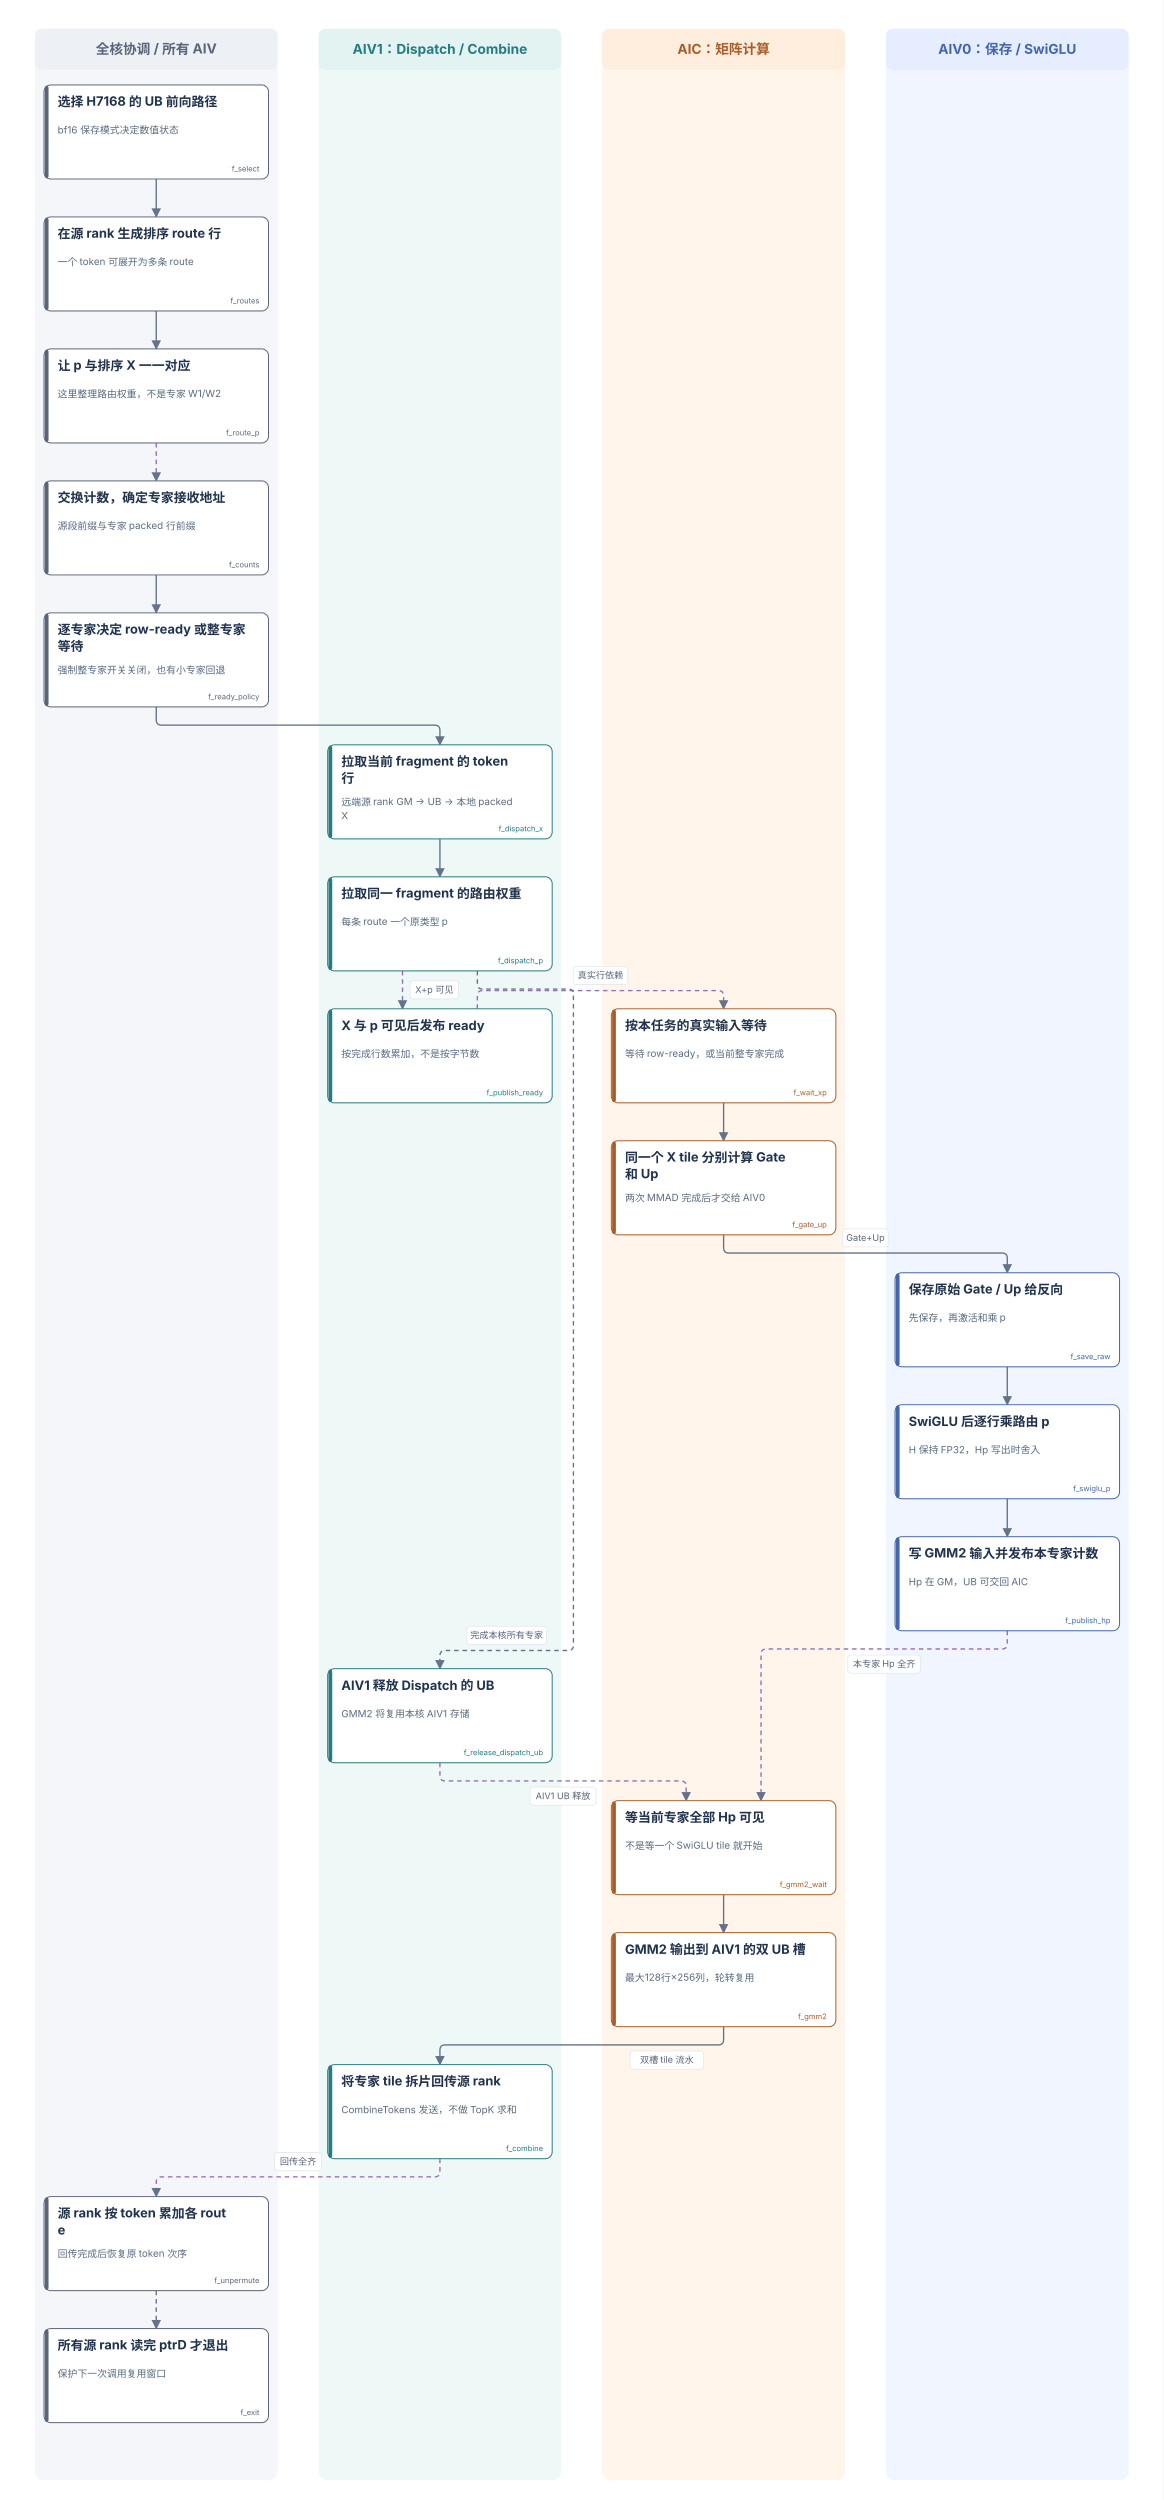
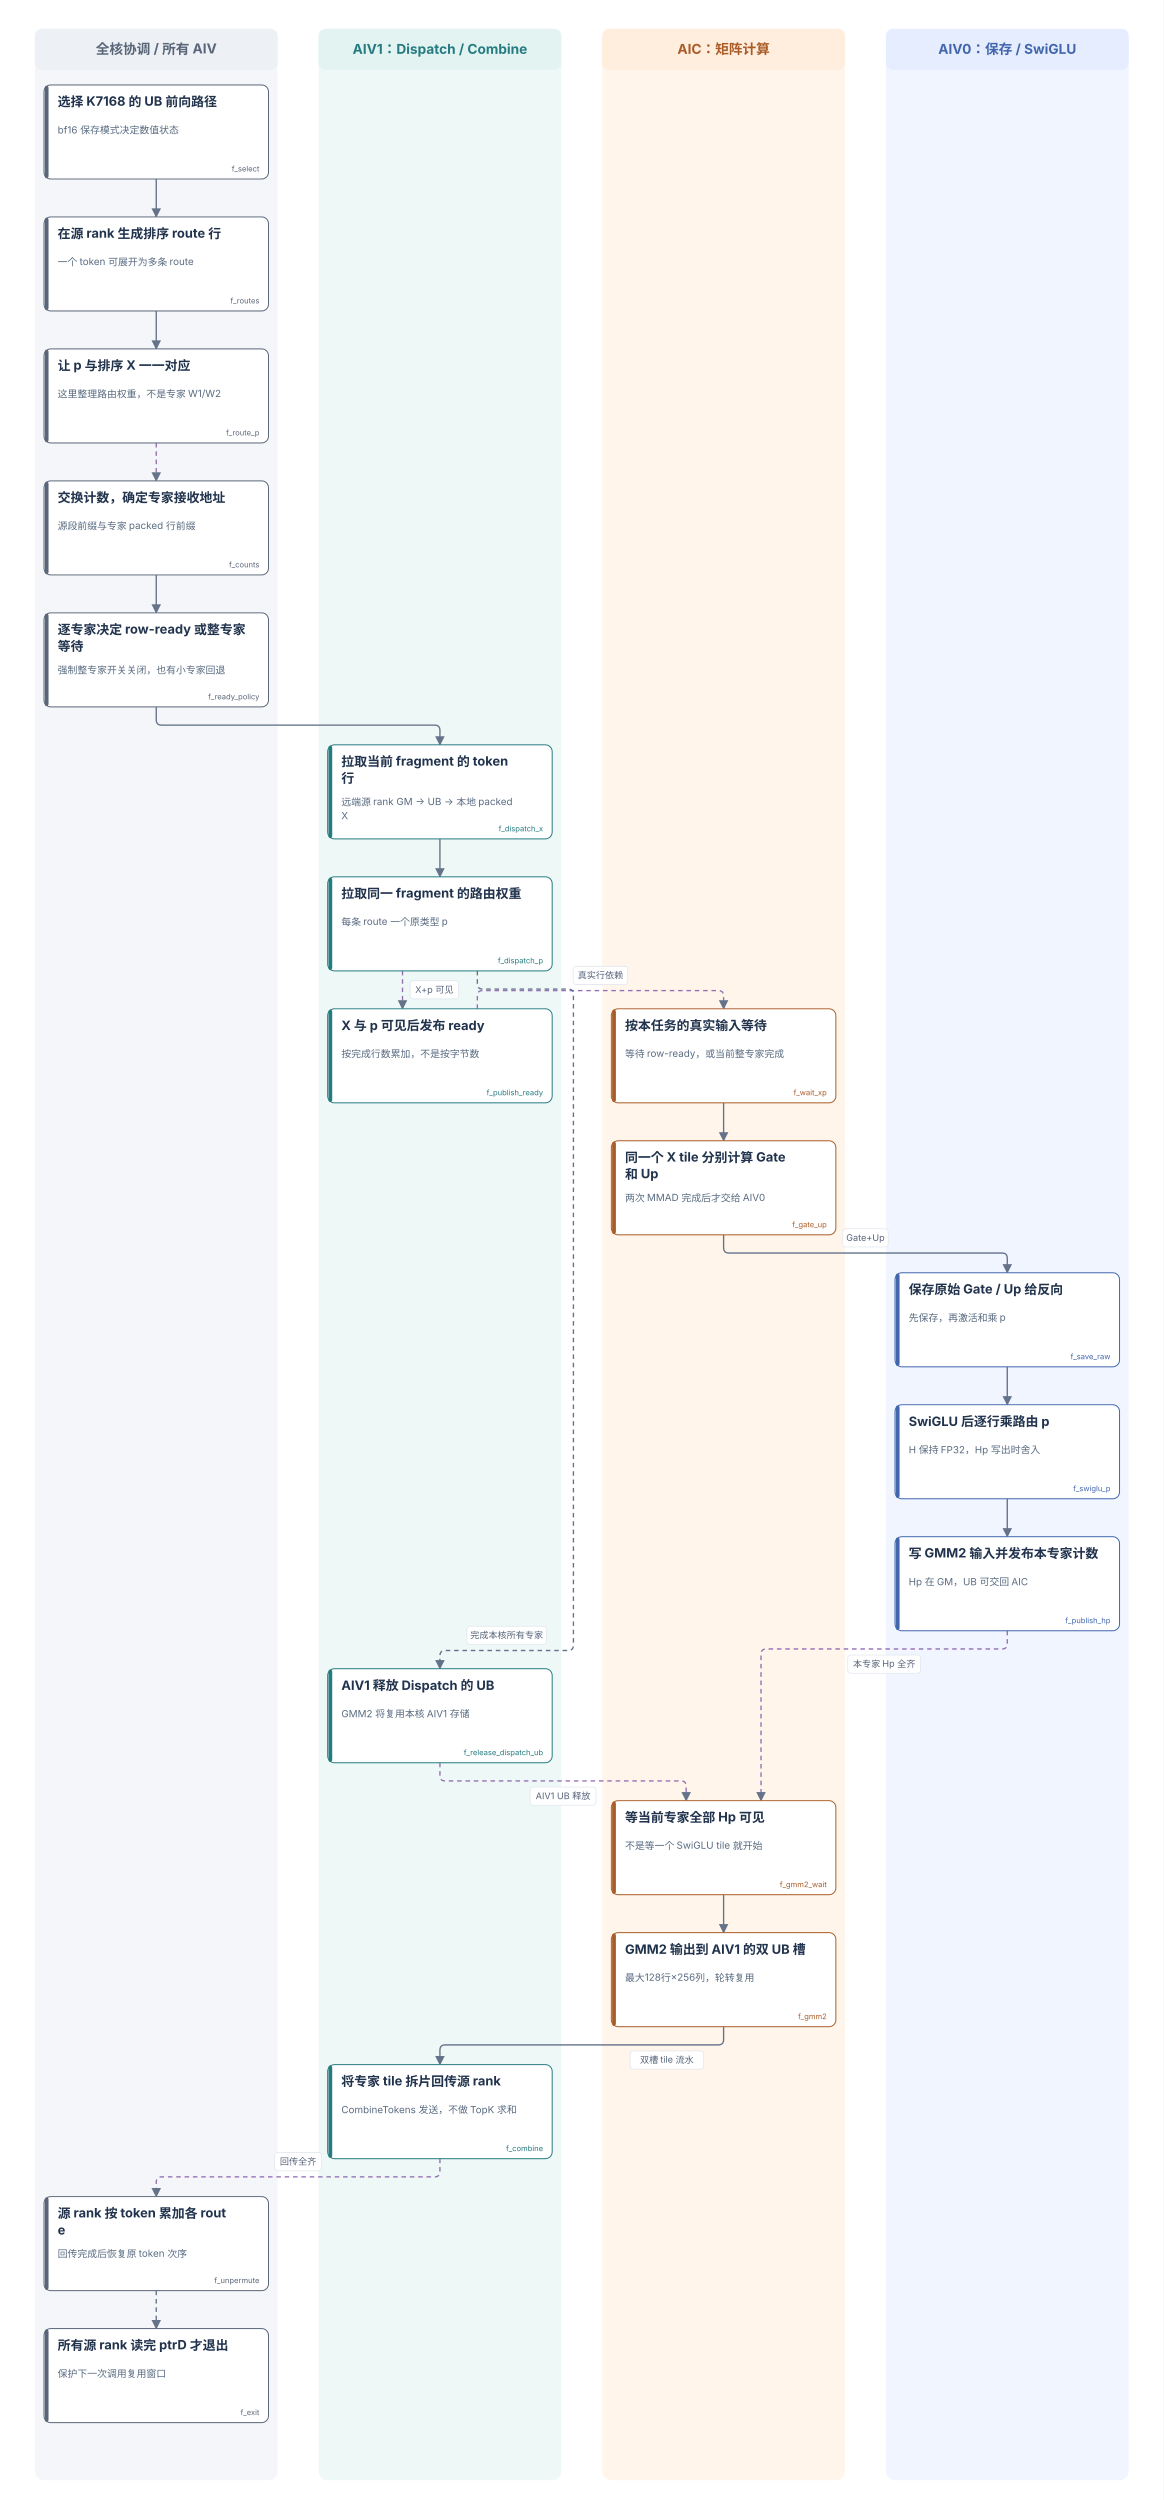
<svg xmlns="http://www.w3.org/2000/svg" width="1534" height="3296" viewBox="0 0 1534 3296" aria-label="前向：Dispatch、GMM1、SwiGLU、GMM2 与回传">
  <style>text{font-family:Inter,"Noto Sans SC","Microsoft YaHei",sans-serif}.node-title{font-weight:650;fill:#20324c}.node-subtitle{fill:#586a80}.node{cursor:pointer}.node:hover .node-box,.node:focus .node-box{stroke-width:3}.node.selected .node-box{stroke-width:3;fill:#f3f7ff}.node.muted{opacity:.23}.edge.dimmed{opacity:.18}.edge.related path{stroke-width:3}.hide-sync .edge.sync,.hide-sync .edge.reuse{display:none}</style>
  <rect width="100%" height="100%" fill="#ffffff" />
  <defs>
    <marker id="05-forward-kernel-arrow" viewBox="0 0 10 10" refX="9" refY="5" markerWidth="7" markerHeight="7" orient="auto-start-reverse">
      <path d="M0 0 L10 5 L0 10 z" fill="#65738a" />
    </marker>
  </defs>
  <g class="lane">
    <rect x="46" y="38" width="320" height="3232" rx="12" fill="#edf0f4" opacity=".58" />
    <rect x="46" y="38" width="320" height="54" rx="9" fill="#edf0f4" />
    <text x="206" y="71" text-anchor="middle" font-size="18" font-weight="700" fill="#596578">全核协调 / 所有 AIV</text>
  </g>
  <g class="lane">
    <rect x="420" y="38" width="320" height="3232" rx="12" fill="#e2f3f2" opacity=".58" />
    <rect x="420" y="38" width="320" height="54" rx="9" fill="#e2f3f2" />
    <text x="580" y="71" text-anchor="middle" font-size="18" font-weight="700" fill="#257b80">AIV1：Dispatch / Combine</text>
  </g>
  <g class="lane">
    <rect x="794" y="38" width="320" height="3232" rx="12" fill="#ffeddd" opacity=".58" />
    <rect x="794" y="38" width="320" height="54" rx="9" fill="#ffeddd" />
    <text x="954" y="71" text-anchor="middle" font-size="18" font-weight="700" fill="#a95c27">AIC：矩阵计算</text>
  </g>
  <g class="lane">
    <rect x="1168" y="38" width="320" height="3232" rx="12" fill="#e5edff" opacity=".58" />
    <rect x="1168" y="38" width="320" height="54" rx="9" fill="#e5edff" />
    <text x="1328" y="71" text-anchor="middle" font-size="18" font-weight="700" fill="#4266ac">AIV0：保存 / SwiGLU</text>
  </g>
  <g class="edge flow" data-from="f_select" data-to="f_routes">
    <path d="M206,236 L206,286" fill="none" stroke="#65738a" stroke-width="1.8" marker-end="url(#05-forward-kernel-arrow)" />
  </g>
  <g class="edge data" data-from="f_routes" data-to="f_route_p">
    <path d="M206,410 L206,460" fill="none" stroke="#65738a" stroke-width="1.8" marker-end="url(#05-forward-kernel-arrow)" />
  </g>
  <g class="edge sync" data-from="f_route_p" data-to="f_counts">
    <path d="M206,584 L206,634" fill="none" stroke="#956eb4" stroke-width="1.8" stroke-dasharray="6 5" marker-end="url(#05-forward-kernel-arrow)" />
  </g>
  <g class="edge flow" data-from="f_counts" data-to="f_ready_policy">
    <path d="M206,758 L206,808" fill="none" stroke="#65738a" stroke-width="1.8" marker-end="url(#05-forward-kernel-arrow)" />
  </g>
  <g class="edge flow" data-from="f_ready_policy" data-to="f_dispatch_x">
    <path d="M206,932 L206,949 Q206,956 213,956 L573,956 Q580,956 580,963 L580,982" fill="none" stroke="#65738a" stroke-width="1.8" marker-end="url(#05-forward-kernel-arrow)" />
  </g>
  <g class="edge flow" data-from="f_dispatch_x" data-to="f_dispatch_p">
    <path d="M580,1106 L580,1156" fill="none" stroke="#65738a" stroke-width="1.8" marker-end="url(#05-forward-kernel-arrow)" />
  </g>
  <g class="edge sync" data-from="f_dispatch_p" data-to="f_publish_ready">
    <path d="M530.667,1280 L530.667,1330" fill="none" stroke="#956eb4" stroke-width="1.8" stroke-dasharray="6 5" marker-end="url(#05-forward-kernel-arrow)" />
    <rect x="540.667" y="1293" width="64" height="24" rx="4" fill="#ffffff" stroke="#e1e6ed" />
    <text x="572.667" y="1309" text-anchor="middle" font-size="12" fill="#56637a">X+p 可见</text>
  </g>
  <g class="edge sync" data-from="f_publish_ready" data-to="f_wait_xp">
    <path d="M629.333,1330 L629.333,1313 Q629.333,1306 636.333,1306 L947,1306 Q954,1306 954,1313 L954,1330" fill="none" stroke="#956eb4" stroke-width="1.8" stroke-dasharray="6 5" marker-end="url(#05-forward-kernel-arrow)" />
    <rect x="755.667" y="1274" width="72" height="24" rx="4" fill="#ffffff" stroke="#e1e6ed" />
    <text x="791.667" y="1290" text-anchor="middle" font-size="12" fill="#56637a">真实行依赖</text>
  </g>
  <g class="edge flow" data-from="f_wait_xp" data-to="f_gate_up">
    <path d="M954,1454 L954,1504" fill="none" stroke="#65738a" stroke-width="1.8" marker-end="url(#05-forward-kernel-arrow)" />
  </g>
  <g class="edge data" data-from="f_gate_up" data-to="f_save_raw">
    <path d="M954,1628 L954,1645 Q954,1652 961,1652 L1321,1652 Q1328,1652 1328,1659 L1328,1678" fill="none" stroke="#65738a" stroke-width="1.8" marker-end="url(#05-forward-kernel-arrow)" />
    <rect x="1111" y="1620" width="60" height="24" rx="4" fill="#ffffff" stroke="#e1e6ed" />
    <text x="1141" y="1636" text-anchor="middle" font-size="12" fill="#56637a">Gate+Up</text>
  </g>
  <g class="edge flow" data-from="f_save_raw" data-to="f_swiglu_p">
    <path d="M1328,1802 L1328,1852" fill="none" stroke="#65738a" stroke-width="1.8" marker-end="url(#05-forward-kernel-arrow)" />
  </g>
  <g class="edge data" data-from="f_swiglu_p" data-to="f_publish_hp">
    <path d="M1328,1976 L1328,2026" fill="none" stroke="#65738a" stroke-width="1.8" marker-end="url(#05-forward-kernel-arrow)" />
  </g>
  <g class="edge reuse" data-from="f_dispatch_p" data-to="f_release_dispatch_ub">
    <path d="M629.333,1280 L629.333,1297 Q629.333,1304 636.333,1304 L749,1304 Q756,1304 756,1311 L756,2169 Q756,2176 749,2176 L587,2176 Q580,2176 580,2183 L580,2200" fill="none" stroke="#65738a" stroke-width="1.8" stroke-dasharray="6 5" marker-end="url(#05-forward-kernel-arrow)" />
    <rect x="615.5" y="2144" width="105" height="24" rx="4" fill="#ffffff" stroke="#e1e6ed" />
    <text x="668" y="2160" text-anchor="middle" font-size="12" fill="#56637a">完成本核所有专家</text>
  </g>
  <g class="edge sync" data-from="f_release_dispatch_ub" data-to="f_gmm2_wait">
    <path d="M580,2324 L580,2341 Q580,2348 587,2348 L897.667,2348 Q904.667,2348 904.667,2355 L904.667,2374" fill="none" stroke="#956eb4" stroke-width="1.8" stroke-dasharray="6 5" marker-end="url(#05-forward-kernel-arrow)" />
    <rect x="698.833" y="2356" width="87" height="24" rx="4" fill="#ffffff" stroke="#e1e6ed" />
    <text x="742.333" y="2372" text-anchor="middle" font-size="12" fill="#56637a">AIV1 UB 释放</text>
  </g>
  <g class="edge sync" data-from="f_publish_hp" data-to="f_gmm2_wait">
    <path d="M1328,2150 L1328,2167 Q1328,2174 1321,2174 L1010.333,2174 Q1003.333,2174 1003.333,2181 L1003.333,2374" fill="none" stroke="#956eb4" stroke-width="1.8" stroke-dasharray="6 5" marker-end="url(#05-forward-kernel-arrow)" />
    <rect x="1117.667" y="2182" width="96" height="24" rx="4" fill="#ffffff" stroke="#e1e6ed" />
    <text x="1165.667" y="2198" text-anchor="middle" font-size="12" fill="#56637a">本专家 Hp 全齐</text>
  </g>
  <g class="edge flow" data-from="f_gmm2_wait" data-to="f_gmm2">
    <path d="M954,2498 L954,2548" fill="none" stroke="#65738a" stroke-width="1.8" marker-end="url(#05-forward-kernel-arrow)" />
  </g>
  <g class="edge data" data-from="f_gmm2" data-to="f_combine">
    <path d="M954,2672 L954,2689 Q954,2696 947,2696 L587,2696 Q580,2696 580,2703 L580,2722" fill="none" stroke="#65738a" stroke-width="1.8" marker-end="url(#05-forward-kernel-arrow)" />
    <rect x="830.7" y="2704" width="97" height="24" rx="4" fill="#ffffff" stroke="#e1e6ed" />
    <text x="879.2" y="2720" text-anchor="middle" font-size="12" fill="#56637a">双槽 tile 流水</text>
  </g>
  <g class="edge sync" data-from="f_combine" data-to="f_unpermute">
    <path d="M580,2846 L580,2863 Q580,2870 573,2870 L213,2870 Q206,2870 206,2877 L206,2896" fill="none" stroke="#956eb4" stroke-width="1.8" stroke-dasharray="6 5" marker-end="url(#05-forward-kernel-arrow)" />
    <rect x="362" y="2838" width="62" height="24" rx="4" fill="#ffffff" stroke="#e1e6ed" />
    <text x="393" y="2854" text-anchor="middle" font-size="12" fill="#56637a">回传全齐</text>
  </g>
  <g class="edge reuse" data-from="f_unpermute" data-to="f_exit">
    <path d="M206,3020 L206,3070" fill="none" stroke="#65738a" stroke-width="1.8" stroke-dasharray="6 5" marker-end="url(#05-forward-kernel-arrow)" />
  </g>
-   <g class="node" id="node-f_select" data-node="f_select" role="button" tabindex="0" aria-label="选择 H7168 的 UB 前向路径">
+   <g class="node" id="node-f_select" data-node="f_select" role="button" tabindex="0" aria-label="选择 K7168 的 UB 前向路径">
    <rect class="node-box" x="58" y="112" width="296" height="124" rx="9" fill="#ffffff" stroke="#596578" stroke-width="1.3" />
    <rect x="59" y="113" width="5" height="122" rx="3" fill="#596578" />
    <text class="node-title" x="76" y="140" font-size="17">
-       <tspan x="76" dy="0">选择 H7168 的 UB 前向路径</tspan>
+       <tspan x="76" dy="0">选择 K7168 的 UB 前向路径</tspan>
    </text>
    <text class="node-subtitle" x="76" y="176" font-size="13">
      <tspan x="76" dy="0">bf16 保存模式决定数值状态</tspan>
    </text>
    <text x="342" y="226" text-anchor="end" font-size="10" fill="#596578">f_select</text>
  </g>
  <g class="node" id="node-f_routes" data-node="f_routes" role="button" tabindex="0" aria-label="在源 rank 生成排序 route 行">
    <rect class="node-box" x="58" y="286" width="296" height="124" rx="9" fill="#ffffff" stroke="#596578" stroke-width="1.3" />
    <rect x="59" y="287" width="5" height="122" rx="3" fill="#596578" />
    <text class="node-title" x="76" y="314" font-size="17">
      <tspan x="76" dy="0">在源 rank 生成排序 route 行</tspan>
    </text>
    <text class="node-subtitle" x="76" y="350" font-size="13">
      <tspan x="76" dy="0">一个 token 可展开为多条 route</tspan>
    </text>
    <text x="342" y="400" text-anchor="end" font-size="10" fill="#596578">f_routes</text>
  </g>
  <g class="node" id="node-f_route_p" data-node="f_route_p" role="button" tabindex="0" aria-label="让 p 与排序 X 一一对应">
    <rect class="node-box" x="58" y="460" width="296" height="124" rx="9" fill="#ffffff" stroke="#596578" stroke-width="1.3" />
    <rect x="59" y="461" width="5" height="122" rx="3" fill="#596578" />
    <text class="node-title" x="76" y="488" font-size="17">
      <tspan x="76" dy="0">让 p 与排序 X 一一对应</tspan>
    </text>
    <text class="node-subtitle" x="76" y="524" font-size="13">
      <tspan x="76" dy="0">这里整理路由权重，不是专家 W1/W2</tspan>
    </text>
    <text x="342" y="574" text-anchor="end" font-size="10" fill="#596578">f_route_p</text>
  </g>
  <g class="node" id="node-f_counts" data-node="f_counts" role="button" tabindex="0" aria-label="交换计数，确定专家接收地址">
    <rect class="node-box" x="58" y="634" width="296" height="124" rx="9" fill="#ffffff" stroke="#596578" stroke-width="1.3" />
    <rect x="59" y="635" width="5" height="122" rx="3" fill="#596578" />
    <text class="node-title" x="76" y="662" font-size="17">
      <tspan x="76" dy="0">交换计数，确定专家接收地址</tspan>
    </text>
    <text class="node-subtitle" x="76" y="698" font-size="13">
      <tspan x="76" dy="0">源段前缀与专家 packed 行前缀</tspan>
    </text>
    <text x="342" y="748" text-anchor="end" font-size="10" fill="#596578">f_counts</text>
  </g>
  <g class="node" id="node-f_ready_policy" data-node="f_ready_policy" role="button" tabindex="0" aria-label="逐专家决定 row-ready 或整专家等待">
    <rect class="node-box" x="58" y="808" width="296" height="124" rx="9" fill="#ffffff" stroke="#596578" stroke-width="1.3" />
    <rect x="59" y="809" width="5" height="122" rx="3" fill="#596578" />
    <text class="node-title" x="76" y="836" font-size="17">
      <tspan x="76" dy="0">逐专家决定 row-ready 或整专家</tspan>
      <tspan x="76" dy="22">等待</tspan>
    </text>
    <text class="node-subtitle" x="76" y="888" font-size="13">
      <tspan x="76" dy="0">强制整专家开关关闭，也有小专家回退</tspan>
    </text>
    <text x="342" y="922" text-anchor="end" font-size="10" fill="#596578">f_ready_policy</text>
  </g>
  <g class="node" id="node-f_dispatch_x" data-node="f_dispatch_x" role="button" tabindex="0" aria-label="拉取当前 fragment 的 token 行">
    <rect class="node-box" x="432" y="982" width="296" height="124" rx="9" fill="#ffffff" stroke="#257b80" stroke-width="1.3" />
    <rect x="433" y="983" width="5" height="122" rx="3" fill="#257b80" />
    <text class="node-title" x="450" y="1010" font-size="17">
      <tspan x="450" dy="0">拉取当前 fragment 的 token </tspan>
      <tspan x="450" dy="22">行</tspan>
    </text>
    <text class="node-subtitle" x="450" y="1062" font-size="13">
      <tspan x="450" dy="0">远端源 rank GM → UB → 本地 packed </tspan>
      <tspan x="450" dy="18">X</tspan>
    </text>
    <text x="716" y="1096" text-anchor="end" font-size="10" fill="#257b80">f_dispatch_x</text>
  </g>
  <g class="node" id="node-f_dispatch_p" data-node="f_dispatch_p" role="button" tabindex="0" aria-label="拉取同一 fragment 的路由权重">
    <rect class="node-box" x="432" y="1156" width="296" height="124" rx="9" fill="#ffffff" stroke="#257b80" stroke-width="1.3" />
    <rect x="433" y="1157" width="5" height="122" rx="3" fill="#257b80" />
    <text class="node-title" x="450" y="1184" font-size="17">
      <tspan x="450" dy="0">拉取同一 fragment 的路由权重</tspan>
    </text>
    <text class="node-subtitle" x="450" y="1220" font-size="13">
      <tspan x="450" dy="0">每条 route 一个原类型 p</tspan>
    </text>
    <text x="716" y="1270" text-anchor="end" font-size="10" fill="#257b80">f_dispatch_p</text>
  </g>
  <g class="node" id="node-f_publish_ready" data-node="f_publish_ready" role="button" tabindex="0" aria-label="X 与 p 可见后发布 ready">
    <rect class="node-box" x="432" y="1330" width="296" height="124" rx="9" fill="#ffffff" stroke="#257b80" stroke-width="1.3" />
    <rect x="433" y="1331" width="5" height="122" rx="3" fill="#257b80" />
    <text class="node-title" x="450" y="1358" font-size="17">
      <tspan x="450" dy="0">X 与 p 可见后发布 ready</tspan>
    </text>
    <text class="node-subtitle" x="450" y="1394" font-size="13">
      <tspan x="450" dy="0">按完成行数累加，不是按字节数</tspan>
    </text>
    <text x="716" y="1444" text-anchor="end" font-size="10" fill="#257b80">f_publish_ready</text>
  </g>
  <g class="node" id="node-f_wait_xp" data-node="f_wait_xp" role="button" tabindex="0" aria-label="按本任务的真实输入等待">
    <rect class="node-box" x="806" y="1330" width="296" height="124" rx="9" fill="#ffffff" stroke="#a95c27" stroke-width="1.3" />
    <rect x="807" y="1331" width="5" height="122" rx="3" fill="#a95c27" />
    <text class="node-title" x="824" y="1358" font-size="17">
      <tspan x="824" dy="0">按本任务的真实输入等待</tspan>
    </text>
    <text class="node-subtitle" x="824" y="1394" font-size="13">
      <tspan x="824" dy="0">等待 row-ready，或当前整专家完成</tspan>
    </text>
    <text x="1090" y="1444" text-anchor="end" font-size="10" fill="#a95c27">f_wait_xp</text>
  </g>
  <g class="node" id="node-f_gate_up" data-node="f_gate_up" role="button" tabindex="0" aria-label="同一个 X tile 分别计算 Gate 和 Up">
    <rect class="node-box" x="806" y="1504" width="296" height="124" rx="9" fill="#ffffff" stroke="#a95c27" stroke-width="1.3" />
    <rect x="807" y="1505" width="5" height="122" rx="3" fill="#a95c27" />
    <text class="node-title" x="824" y="1532" font-size="17">
      <tspan x="824" dy="0">同一个 X tile 分别计算 Gate </tspan>
      <tspan x="824" dy="22">和 Up</tspan>
    </text>
    <text class="node-subtitle" x="824" y="1584" font-size="13">
      <tspan x="824" dy="0">两次 MMAD 完成后才交给 AIV0</tspan>
    </text>
    <text x="1090" y="1618" text-anchor="end" font-size="10" fill="#a95c27">f_gate_up</text>
  </g>
  <g class="node" id="node-f_save_raw" data-node="f_save_raw" role="button" tabindex="0" aria-label="保存原始 Gate / Up 给反向">
    <rect class="node-box" x="1180" y="1678" width="296" height="124" rx="9" fill="#ffffff" stroke="#4266ac" stroke-width="1.3" />
    <rect x="1181" y="1679" width="5" height="122" rx="3" fill="#4266ac" />
    <text class="node-title" x="1198" y="1706" font-size="17">
      <tspan x="1198" dy="0">保存原始 Gate / Up 给反向</tspan>
    </text>
    <text class="node-subtitle" x="1198" y="1742" font-size="13">
      <tspan x="1198" dy="0">先保存，再激活和乘 p</tspan>
    </text>
    <text x="1464" y="1792" text-anchor="end" font-size="10" fill="#4266ac">f_save_raw</text>
  </g>
  <g class="node" id="node-f_swiglu_p" data-node="f_swiglu_p" role="button" tabindex="0" aria-label="SwiGLU 后逐行乘路由 p">
    <rect class="node-box" x="1180" y="1852" width="296" height="124" rx="9" fill="#ffffff" stroke="#4266ac" stroke-width="1.3" />
    <rect x="1181" y="1853" width="5" height="122" rx="3" fill="#4266ac" />
    <text class="node-title" x="1198" y="1880" font-size="17">
      <tspan x="1198" dy="0">SwiGLU 后逐行乘路由 p</tspan>
    </text>
    <text class="node-subtitle" x="1198" y="1916" font-size="13">
      <tspan x="1198" dy="0">H 保持 FP32，Hp 写出时舍入</tspan>
    </text>
    <text x="1464" y="1966" text-anchor="end" font-size="10" fill="#4266ac">f_swiglu_p</text>
  </g>
  <g class="node" id="node-f_publish_hp" data-node="f_publish_hp" role="button" tabindex="0" aria-label="写 GMM2 输入并发布本专家计数">
    <rect class="node-box" x="1180" y="2026" width="296" height="124" rx="9" fill="#ffffff" stroke="#4266ac" stroke-width="1.3" />
    <rect x="1181" y="2027" width="5" height="122" rx="3" fill="#4266ac" />
    <text class="node-title" x="1198" y="2054" font-size="17">
      <tspan x="1198" dy="0">写 GMM2 输入并发布本专家计数</tspan>
    </text>
    <text class="node-subtitle" x="1198" y="2090" font-size="13">
      <tspan x="1198" dy="0">Hp 在 GM，UB 可交回 AIC</tspan>
    </text>
    <text x="1464" y="2140" text-anchor="end" font-size="10" fill="#4266ac">f_publish_hp</text>
  </g>
  <g class="node" id="node-f_release_dispatch_ub" data-node="f_release_dispatch_ub" role="button" tabindex="0" aria-label="AIV1 释放 Dispatch 的 UB">
    <rect class="node-box" x="432" y="2200" width="296" height="124" rx="9" fill="#ffffff" stroke="#257b80" stroke-width="1.3" />
    <rect x="433" y="2201" width="5" height="122" rx="3" fill="#257b80" />
    <text class="node-title" x="450" y="2228" font-size="17">
      <tspan x="450" dy="0">AIV1 释放 Dispatch 的 UB</tspan>
    </text>
    <text class="node-subtitle" x="450" y="2264" font-size="13">
      <tspan x="450" dy="0">GMM2 将复用本核 AIV1 存储</tspan>
    </text>
    <text x="716" y="2314" text-anchor="end" font-size="10" fill="#257b80">f_release_dispatch_ub</text>
  </g>
  <g class="node" id="node-f_gmm2_wait" data-node="f_gmm2_wait" role="button" tabindex="0" aria-label="等当前专家全部 Hp 可见">
    <rect class="node-box" x="806" y="2374" width="296" height="124" rx="9" fill="#ffffff" stroke="#a95c27" stroke-width="1.3" />
    <rect x="807" y="2375" width="5" height="122" rx="3" fill="#a95c27" />
    <text class="node-title" x="824" y="2402" font-size="17">
      <tspan x="824" dy="0">等当前专家全部 Hp 可见</tspan>
    </text>
    <text class="node-subtitle" x="824" y="2438" font-size="13">
      <tspan x="824" dy="0">不是等一个 SwiGLU tile 就开始</tspan>
    </text>
    <text x="1090" y="2488" text-anchor="end" font-size="10" fill="#a95c27">f_gmm2_wait</text>
  </g>
  <g class="node" id="node-f_gmm2" data-node="f_gmm2" role="button" tabindex="0" aria-label="GMM2 输出到 AIV1 的双 UB 槽">
    <rect class="node-box" x="806" y="2548" width="296" height="124" rx="9" fill="#ffffff" stroke="#a95c27" stroke-width="1.3" />
    <rect x="807" y="2549" width="5" height="122" rx="3" fill="#a95c27" />
    <text class="node-title" x="824" y="2576" font-size="17">
      <tspan x="824" dy="0">GMM2 输出到 AIV1 的双 UB 槽</tspan>
    </text>
    <text class="node-subtitle" x="824" y="2612" font-size="13">
      <tspan x="824" dy="0">最大128行×256列，轮转复用</tspan>
    </text>
    <text x="1090" y="2662" text-anchor="end" font-size="10" fill="#a95c27">f_gmm2</text>
  </g>
  <g class="node" id="node-f_combine" data-node="f_combine" role="button" tabindex="0" aria-label="将专家 tile 拆片回传源 rank">
    <rect class="node-box" x="432" y="2722" width="296" height="124" rx="9" fill="#ffffff" stroke="#257b80" stroke-width="1.3" />
    <rect x="433" y="2723" width="5" height="122" rx="3" fill="#257b80" />
    <text class="node-title" x="450" y="2750" font-size="17">
      <tspan x="450" dy="0">将专家 tile 拆片回传源 rank</tspan>
    </text>
    <text class="node-subtitle" x="450" y="2786" font-size="13">
      <tspan x="450" dy="0">CombineTokens 发送，不做 TopK 求和</tspan>
    </text>
    <text x="716" y="2836" text-anchor="end" font-size="10" fill="#257b80">f_combine</text>
  </g>
  <g class="node" id="node-f_unpermute" data-node="f_unpermute" role="button" tabindex="0" aria-label="源 rank 按 token 累加各 route">
    <rect class="node-box" x="58" y="2896" width="296" height="124" rx="9" fill="#ffffff" stroke="#596578" stroke-width="1.3" />
    <rect x="59" y="2897" width="5" height="122" rx="3" fill="#596578" />
    <text class="node-title" x="76" y="2924" font-size="17">
      <tspan x="76" dy="0">源 rank 按 token 累加各 rout</tspan>
      <tspan x="76" dy="22">e</tspan>
    </text>
    <text class="node-subtitle" x="76" y="2976" font-size="13">
      <tspan x="76" dy="0">回传完成后恢复原 token 次序</tspan>
    </text>
    <text x="342" y="3010" text-anchor="end" font-size="10" fill="#596578">f_unpermute</text>
  </g>
  <g class="node" id="node-f_exit" data-node="f_exit" role="button" tabindex="0" aria-label="所有源 rank 读完 ptrD 才退出">
    <rect class="node-box" x="58" y="3070" width="296" height="124" rx="9" fill="#ffffff" stroke="#596578" stroke-width="1.3" />
    <rect x="59" y="3071" width="5" height="122" rx="3" fill="#596578" />
    <text class="node-title" x="76" y="3098" font-size="17">
      <tspan x="76" dy="0">所有源 rank 读完 ptrD 才退出</tspan>
    </text>
    <text class="node-subtitle" x="76" y="3134" font-size="13">
      <tspan x="76" dy="0">保护下一次调用复用窗口</tspan>
    </text>
    <text x="342" y="3184" text-anchor="end" font-size="10" fill="#596578">f_exit</text>
  </g>
</svg>
